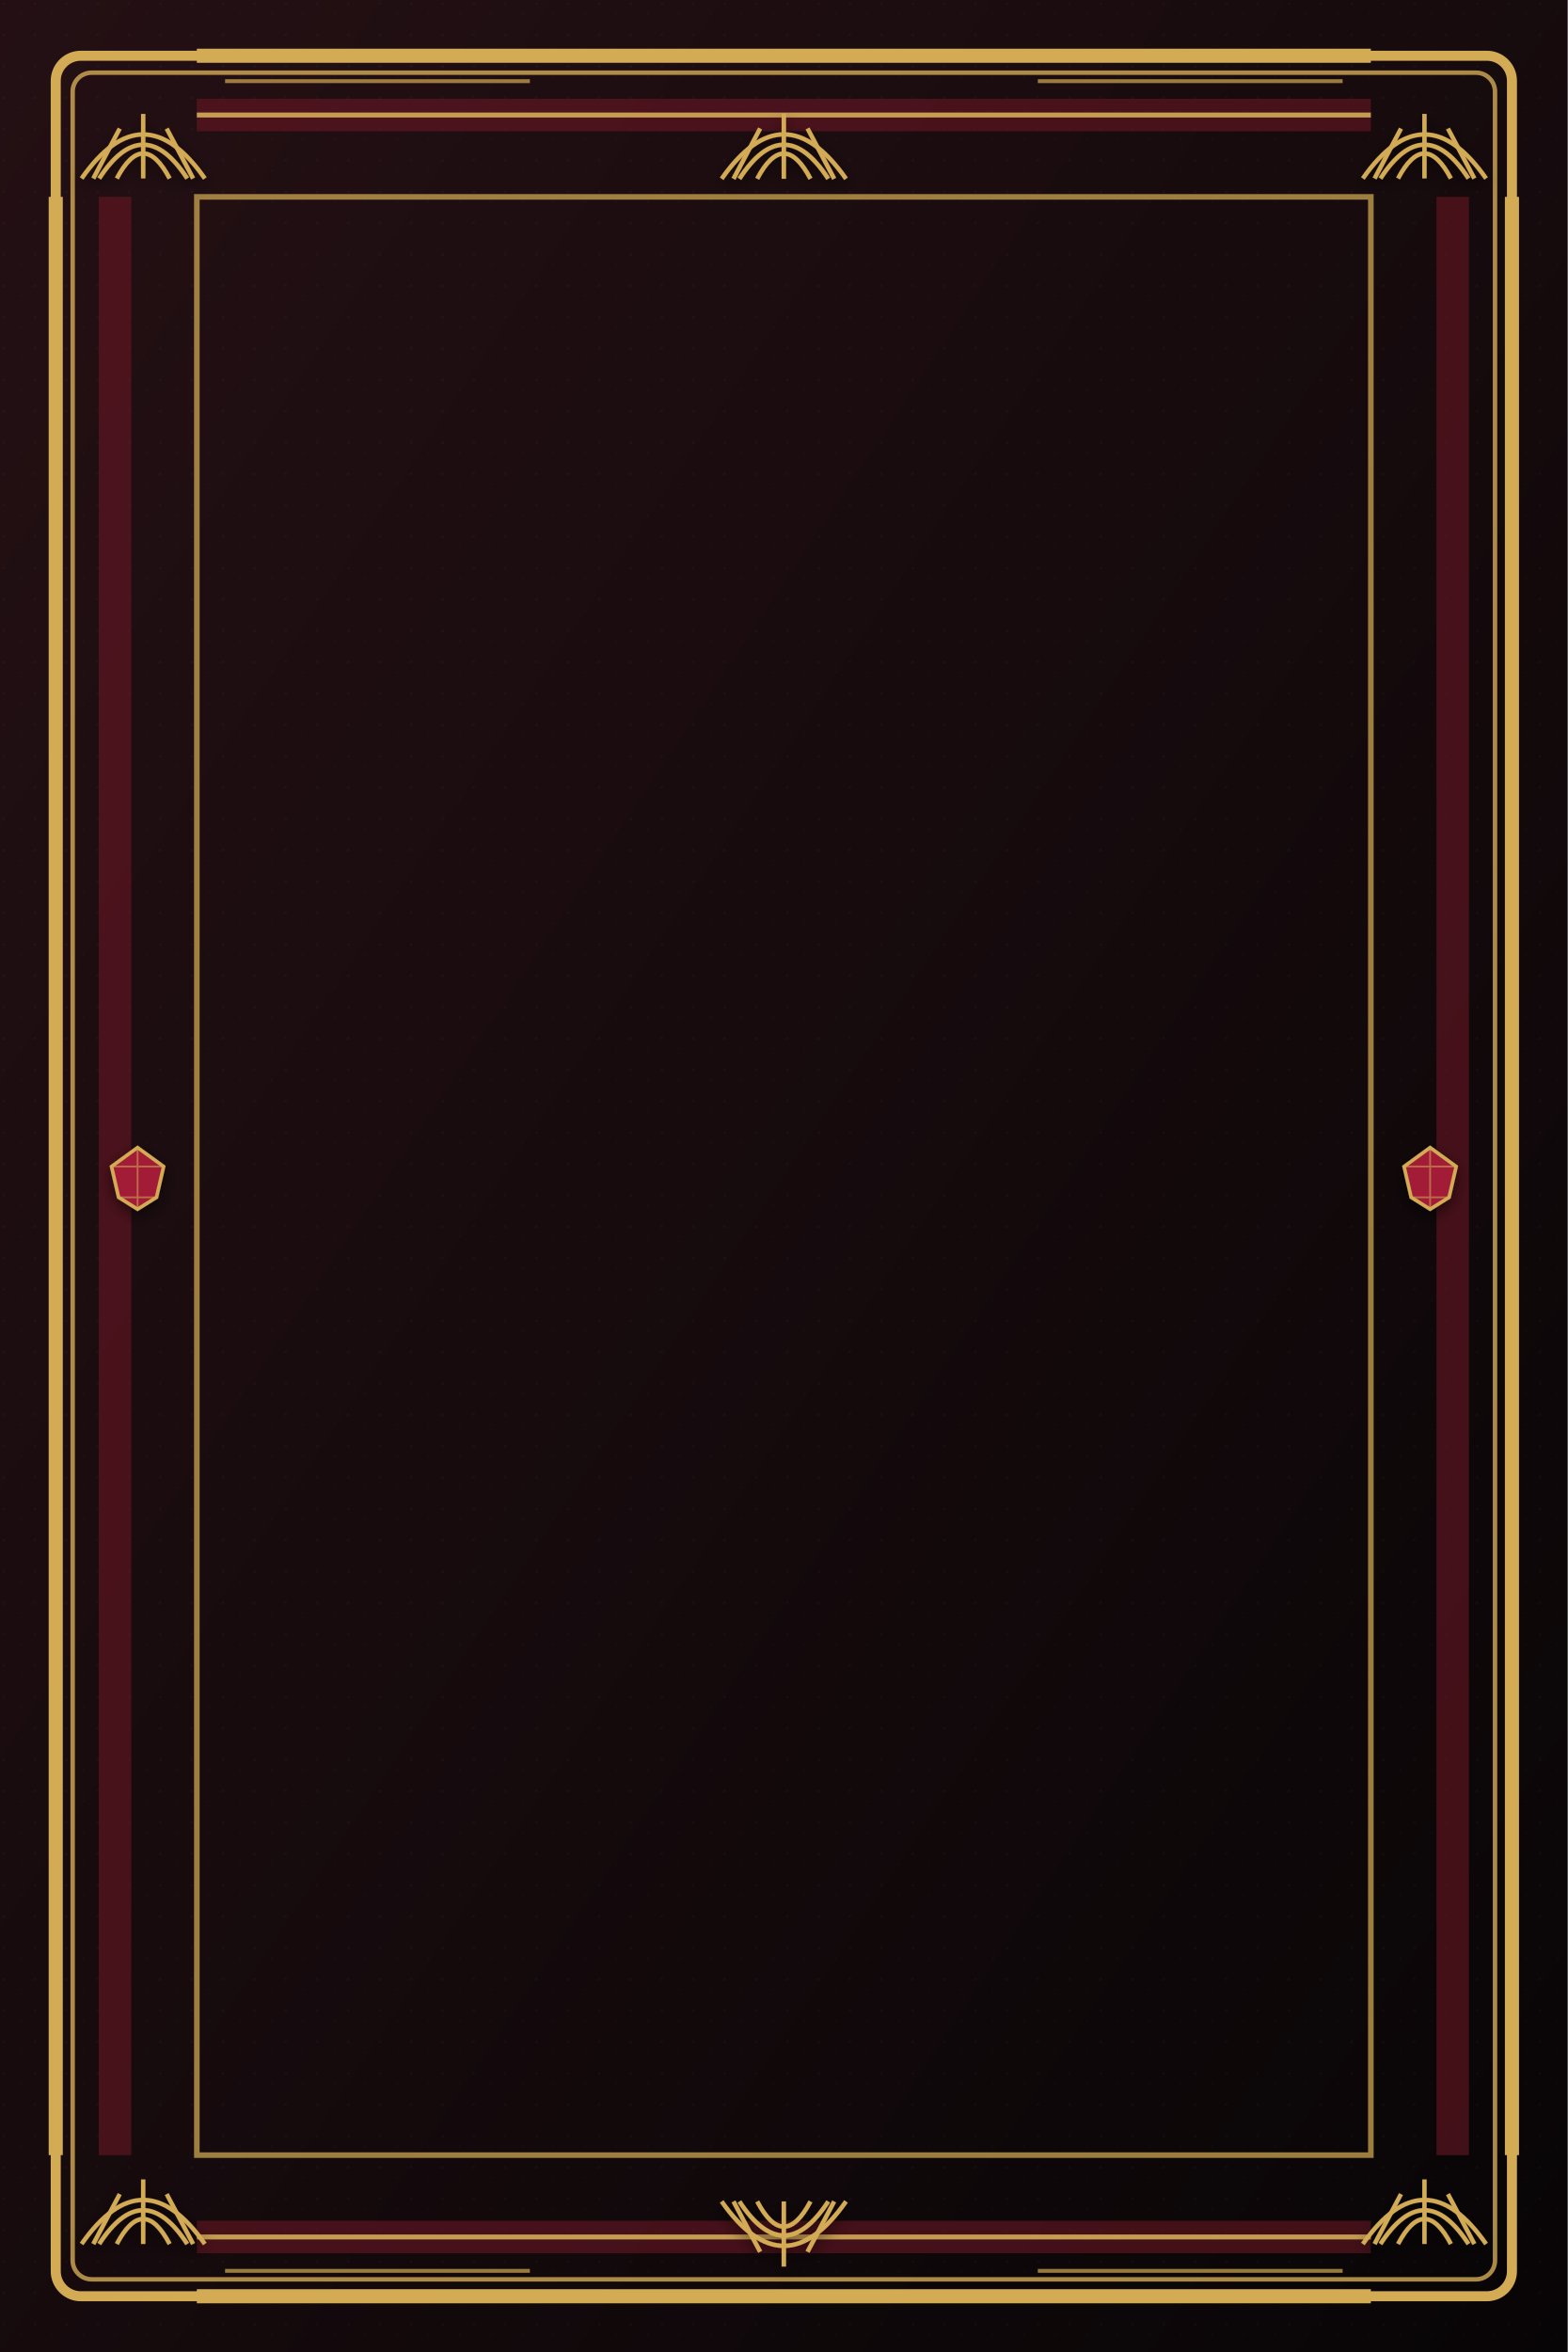
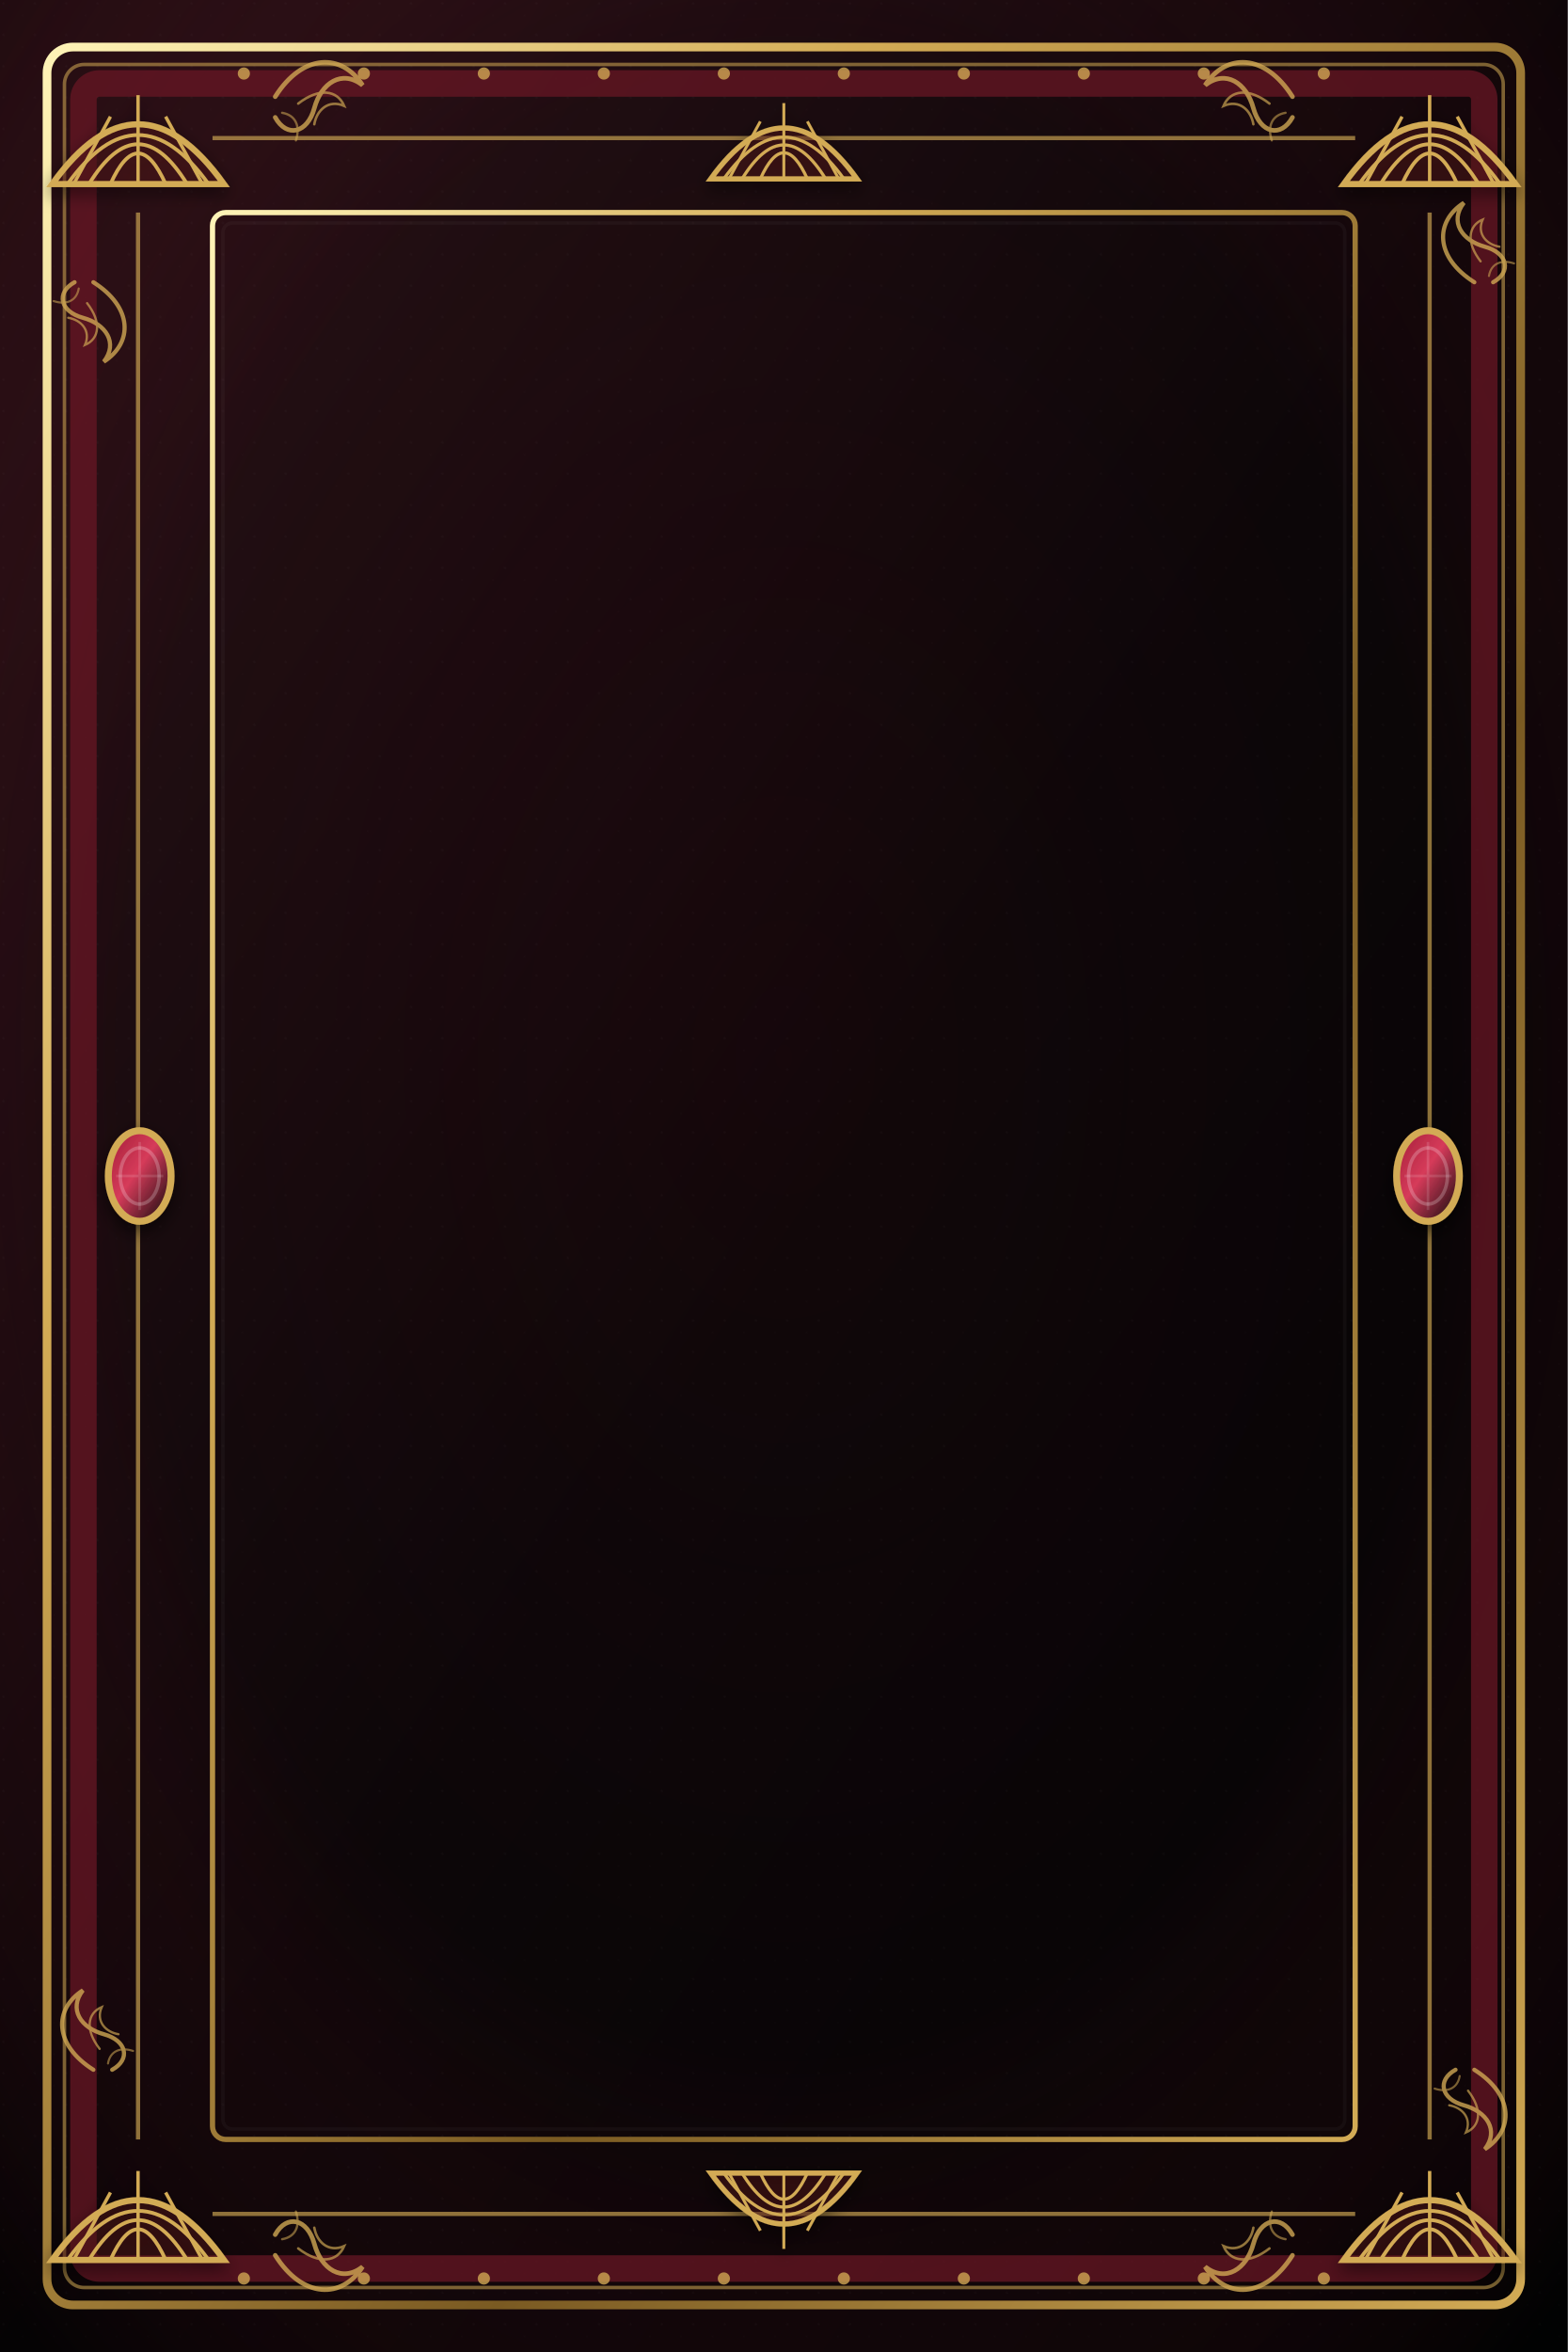
<svg xmlns="http://www.w3.org/2000/svg" width="900" height="1350" viewBox="0 0 900 1350">
  <defs>
    <linearGradient id="bg" x1="0" y1="0" x2="1" y2="1">
-       <stop offset="0" stop-color="#241014" />
-       <stop offset="1" stop-color="#080506" />
+       <stop offset="0" stop-color="#2b1117" />
+       <stop offset=".52" stop-color="#090507" />
+       <stop offset="1" stop-color="#020303" />
    </linearGradient>
-     <linearGradient id="band" x1="0" y1="0" x2="1" y2="0">
-       <stop offset="0" stop-color="#080506" />
-       <stop offset=".5" stop-color="#241014" />
-       <stop offset="1" stop-color="#080506" />
+     <linearGradient id="metal" x1="0" y1="0" x2="1" y2="1">
+       <stop offset="0" stop-color="#fff4b8" />
+       <stop offset=".28" stop-color="#d3ab55" />
+       <stop offset=".65" stop-color="#7a5a22" />
+       <stop offset="1" stop-color="#d3ab55" />
    </linearGradient>
-     <filter id="shadow" x="-20%" y="-20%" width="140%" height="140%">
-       <feDropShadow dx="0" dy="3" stdDeviation="4" flood-color="#000" flood-opacity=".55" />
+     <radialGradient id="halo" cx=".5" cy=".45" r=".72">
+       <stop offset="0" stop-color="#6a1725" stop-opacity=".10" />
+       <stop offset=".58" stop-color="#6a1725" stop-opacity=".025" />
+       <stop offset="1" stop-color="#000" stop-opacity=".48" />
+     </radialGradient>
+     <pattern id="grain" width="18" height="18" patternUnits="userSpaceOnUse">
+       <circle cx="2" cy="2" r=".7" fill="#fff" opacity=".022" />
+       <circle cx="13" cy="9" r=".55" fill="#fff" opacity=".015" />
+     </pattern>
+     <filter id="shadow" x="-25%" y="-25%" width="150%" height="150%">
+       <feDropShadow dx="0" dy="4" stdDeviation="5" flood-color="#000" flood-opacity=".62" />
    </filter>
-     <pattern id="grain" width="18" height="18" patternUnits="userSpaceOnUse">
-       <circle cx="2" cy="2" r=".8" fill="#fff" opacity=".025" />
-       <circle cx="12" cy="8" r=".6" fill="#fff" opacity=".018" />
-     </pattern>
+     <filter id="soft" x="-20%" y="-20%" width="140%" height="140%">
+       <feGaussianBlur stdDeviation="5" />
+     </filter>
  </defs>
  <rect width="900" height="1350" fill="url(#bg)" />
+   <rect width="900" height="1350" fill="url(#halo)" />
  <rect width="900" height="1350" fill="url(#grain)" />
-   <rect x="32" y="32" width="836" height="1286" rx="14.4" fill="none" stroke="#d3ab55" stroke-width="5.76" />
-   <rect x="41.72" y="41.72" width="816.56" height="1266.56" rx="10.88" fill="none" stroke="#d3ab55" stroke-width="2.56" opacity=".8" />
-   <path d="M113 32 H787 M113 1318 H787 M32 113 V1237 M868 113 V1237" stroke="#d3ab55" stroke-width="8.1" />
-   <path d="M113 66.02 H787 M113 1283.98 H787 M66.02 113 V1237 M833.98 113 V1237" stroke="#6a1725" stroke-width="18.63" opacity=".58" />
-   <path d="M113 66.02 H787 M113 1283.98 H787" stroke="#d3ab55" stroke-width="2.835" opacity=".9" />
-   <rect x="113" y="113" width="674" height="1124" fill="none" stroke="#d3ab55" stroke-width="3.2" opacity=".72" />
+   <rect x="27" y="27" width="846" height="1296" rx="14.85" fill="none" stroke="url(#metal)" stroke-width="5" />
+   <rect x="37" y="37" width="826" height="1276" rx="11.34" fill="none" stroke="#d3ab55" stroke-opacity=".55" stroke-width="2" />
+   <rect x="47.9" y="47.9" width="804.2" height="1254.2" rx="9.18" fill="none" stroke="#6a1725" stroke-opacity=".72" stroke-width="15.2" />
+   <rect x="122" y="122" width="656" height="1106" rx="7.56" fill="none" stroke="url(#metal)" stroke-width="3" />
+   <g fill="#d3ab55" opacity=".78">
+     <circle cx="140" cy="42.2" r="3.5" />
+     <circle cx="208.889" cy="42.2" r="3.5" />
+     <circle cx="277.778" cy="42.2" r="3.5" />
+     <circle cx="346.667" cy="42.2" r="3.5" />
+     <circle cx="415.556" cy="42.2" r="3.5" />
+     <circle cx="484.444" cy="42.2" r="3.5" />
+     <circle cx="553.333" cy="42.2" r="3.5" />
+     <circle cx="622.222" cy="42.2" r="3.5" />
+     <circle cx="691.111" cy="42.2" r="3.5" />
+     <circle cx="760" cy="42.2" r="3.5" />
+     <circle cx="140" cy="1307.8" r="3.5" />
+     <circle cx="208.889" cy="1307.8" r="3.5" />
+     <circle cx="277.778" cy="1307.8" r="3.5" />
+     <circle cx="346.667" cy="1307.8" r="3.5" />
+     <circle cx="415.556" cy="1307.8" r="3.5" />
+     <circle cx="484.444" cy="1307.8" r="3.5" />
+     <circle cx="553.333" cy="1307.8" r="3.5" />
+     <circle cx="622.222" cy="1307.8" r="3.5" />
+     <circle cx="691.111" cy="1307.8" r="3.5" />
+     <circle cx="760" cy="1307.8" r="3.5" />
+   </g>
+   <path d="M122 79.25 H778 M122 1270.75 H778" stroke="#d3ab55" stroke-width="2.4" opacity=".65" />
+   <path d="M79.25 122 V1228 M820.75 122 V1228" stroke="#d3ab55" stroke-width="2.4" opacity=".65" />
  <g filter="url(#shadow)">
-     <g transform="translate(82.22 82.22) scale(0.8424)" fill="none" stroke="#d3ab55" stroke-width="3">
-       <path d="M-42 24 Q0-36 42 24" />
-       <path d="M-30 24 Q0-22 30 24" />
-       <path d="M-18 24 Q0-10 18 24" />
-       <path d="M0 24 L0-20 M-34 24 L-16-10 M34 24 L16-10" />
+     <g transform="translate(79.25 79.25) scale(0.88)">
+       <path d="M-56 30 Q0-48 56 30 Z" fill="#6a1725" fill-opacity=".28" stroke="#d3ab55" stroke-width="4" />
+       <path d="M-46 30 Q0-34 46 30 M-32 30 Q0-22 32 30 M-18 30 Q0-10 18 30" fill="none" stroke="#d3ab55" stroke-width="2.4" />
+       <path d="M0 30 V-28 M-42 30 L-18-14 M42 30 L18-14" stroke="#d3ab55" stroke-width="2.2" />
    </g>
-     <g transform="translate(817.78 82.22) scale(0.8424)" fill="none" stroke="#d3ab55" stroke-width="3">
-       <path d="M-42 24 Q0-36 42 24" />
-       <path d="M-30 24 Q0-22 30 24" />
-       <path d="M-18 24 Q0-10 18 24" />
-       <path d="M0 24 L0-20 M-34 24 L-16-10 M34 24 L16-10" />
+     <g transform="translate(820.75 79.25) scale(0.88)">
+       <path d="M-56 30 Q0-48 56 30 Z" fill="#6a1725" fill-opacity=".28" stroke="#d3ab55" stroke-width="4" />
+       <path d="M-46 30 Q0-34 46 30 M-32 30 Q0-22 32 30 M-18 30 Q0-10 18 30" fill="none" stroke="#d3ab55" stroke-width="2.4" />
+       <path d="M0 30 V-28 M-42 30 L-18-14 M42 30 L18-14" stroke="#d3ab55" stroke-width="2.2" />
    </g>
-     <g transform="translate(82.22 1267.78) scale(0.8424)" fill="none" stroke="#d3ab55" stroke-width="3">
-       <path d="M-42 24 Q0-36 42 24" />
-       <path d="M-30 24 Q0-22 30 24" />
-       <path d="M-18 24 Q0-10 18 24" />
-       <path d="M0 24 L0-20 M-34 24 L-16-10 M34 24 L16-10" />
+     <g transform="translate(79.25 1270.75) scale(0.88)">
+       <path d="M-56 30 Q0-48 56 30 Z" fill="#6a1725" fill-opacity=".28" stroke="#d3ab55" stroke-width="4" />
+       <path d="M-46 30 Q0-34 46 30 M-32 30 Q0-22 32 30 M-18 30 Q0-10 18 30" fill="none" stroke="#d3ab55" stroke-width="2.4" />
+       <path d="M0 30 V-28 M-42 30 L-18-14 M42 30 L18-14" stroke="#d3ab55" stroke-width="2.2" />
    </g>
-     <g transform="translate(817.78 1267.78) scale(0.8424)" fill="none" stroke="#d3ab55" stroke-width="3">
-       <path d="M-42 24 Q0-36 42 24" />
-       <path d="M-30 24 Q0-22 30 24" />
-       <path d="M-18 24 Q0-10 18 24" />
-       <path d="M0 24 L0-20 M-34 24 L-16-10 M34 24 L16-10" />
+     <g transform="translate(820.75 1270.75) scale(0.88)">
+       <path d="M-56 30 Q0-48 56 30 Z" fill="#6a1725" fill-opacity=".28" stroke="#d3ab55" stroke-width="4" />
+       <path d="M-46 30 Q0-34 46 30 M-32 30 Q0-22 32 30 M-18 30 Q0-10 18 30" fill="none" stroke="#d3ab55" stroke-width="2.4" />
+       <path d="M0 30 V-28 M-42 30 L-18-14 M42 30 L18-14" stroke="#d3ab55" stroke-width="2.2" />
    </g>
-     <g transform="translate(78.98 675) scale(0.68)">
-       <path d="M0-24 L22-8 L16 18 L0 28 L-16 18 L-22-8 Z" fill="#a21e37" stroke="#d3ab55" stroke-width="3" />
-       <path d="M0-24 L0 28 M-22-8 L22-8 M-16 18 L16 18" stroke="#d3ab55" stroke-width="1.5" opacity=".55" />
+     <g transform="translate(450 80.2) scale(0.75)">
+       <path d="M-56 30 Q0-48 56 30 Z" fill="#6a1725" fill-opacity=".28" stroke="#d3ab55" stroke-width="4" />
+       <path d="M-46 30 Q0-34 46 30 M-32 30 Q0-22 32 30 M-18 30 Q0-10 18 30" fill="none" stroke="#d3ab55" stroke-width="2.4" />
+       <path d="M0 30 V-28 M-42 30 L-18-14 M42 30 L18-14" stroke="#d3ab55" stroke-width="2.2" />
    </g>
-     <g transform="translate(821.02 675) scale(0.68)">
-       <path d="M0-24 L22-8 L16 18 L0 28 L-16 18 L-22-8 Z" fill="#a21e37" stroke="#d3ab55" stroke-width="3" />
-       <path d="M0-24 L0 28 M-22-8 L22-8 M-16 18 L16 18" stroke="#d3ab55" stroke-width="1.5" opacity=".55" />
+     <g transform="translate(450 1269.8) rotate(180)">
+       <g transform="translate(0 0) scale(0.75)">
+         <path d="M-56 30 Q0-48 56 30 Z" fill="#6a1725" fill-opacity=".28" stroke="#d3ab55" stroke-width="4" />
+         <path d="M-46 30 Q0-34 46 30 M-32 30 Q0-22 32 30 M-18 30 Q0-10 18 30" fill="none" stroke="#d3ab55" stroke-width="2.4" />
+         <path d="M0 30 V-28 M-42 30 L-18-14 M42 30 L18-14" stroke="#d3ab55" stroke-width="2.2" />
+       </g>
    </g>
-     <g transform="translate(450 82.22) scale(0.85)" fill="none" stroke="#d3ab55" stroke-width="3">
-       <path d="M-42 24 Q0-36 42 24" />
-       <path d="M-30 24 Q0-22 30 24" />
-       <path d="M-18 24 Q0-10 18 24" />
-       <path d="M0 24 L0-20 M-34 24 L-16-10 M34 24 L16-10" />
+     <g transform="translate(80.2 675) rotate(0)">
+       <defs>
+         <linearGradient id="burL-g" x1="0" y1="0" x2="1" y2="1">
+           <stop offset="0" stop-color="#a21e37" />
+           <stop offset=".45" stop-color="#d63b5a" />
+           <stop offset="1" stop-color="#090909" />
+         </linearGradient>
+       </defs>
+       <ellipse rx="18" ry="26" fill="url(#burL-g)" stroke="#d3ab55" stroke-width="4" />
+       <ellipse rx="11.16" ry="16.12" fill="none" stroke="#fff" stroke-opacity=".22" stroke-width="2" />
+       <path d="M-13.5 0 H13.5 M0 -19.5 V19.5" stroke="#fff" stroke-opacity=".13" stroke-width="1.5" />
    </g>
-     <g transform="translate(450 1283.98) scale(-0.85)" fill="none" stroke="#d3ab55" stroke-width="3">
-       <path d="M-42 24 Q0-36 42 24" />
-       <path d="M-30 24 Q0-22 30 24" />
-       <path d="M-18 24 Q0-10 18 24" />
-       <path d="M0 24 L0-20 M-34 24 L-16-10 M34 24 L16-10" />
+     <g transform="translate(819.8 675) rotate(0)">
+       <defs>
+         <linearGradient id="burR-g" x1="0" y1="0" x2="1" y2="1">
+           <stop offset="0" stop-color="#a21e37" />
+           <stop offset=".45" stop-color="#d63b5a" />
+           <stop offset="1" stop-color="#090909" />
+         </linearGradient>
+       </defs>
+       <ellipse rx="18" ry="26" fill="url(#burR-g)" stroke="#d3ab55" stroke-width="4" />
+       <ellipse rx="11.16" ry="16.12" fill="none" stroke="#fff" stroke-opacity=".22" stroke-width="2" />
+       <path d="M-13.5 0 H13.5 M0 -19.5 V19.5" stroke="#fff" stroke-opacity=".13" stroke-width="1.5" />
    </g>
  </g>
-   <g stroke="#d3ab55" fill="none" opacity=".7" stroke-width="2.24">
-     <path d="M129.2 46.58 H304.2 M595.8 46.58 H770.8" />
-     <path d="M129.2 1303.42 H304.2 M595.8 1303.42 H770.8" />
+   <g opacity=".78">
+     <g transform="translate(158 55.5) scale(0.66 0.66)" fill="none" stroke="#d3ab55" stroke-linecap="round">
+       <path d="M0 0 C24-38 58-38 76-10 C58-24 40-12 34 10 C28 32 10 36 0 18" stroke-width="4" />
+       <path d="M20 6 C38-8 54-6 60 8 C46 2 36 12 34 24" stroke-width="2.2" opacity=".85" />
+       <path d="M6 14 C18 16 22 26 18 38" stroke-width="2" opacity=".7" />
+     </g>
+     <g transform="translate(742 55.5) scale(-0.66 0.66)" fill="none" stroke="#d3ab55" stroke-linecap="round">
+       <path d="M0 0 C24-38 58-38 76-10 C58-24 40-12 34 10 C28 32 10 36 0 18" stroke-width="4" />
+       <path d="M20 6 C38-8 54-6 60 8 C46 2 36 12 34 24" stroke-width="2.2" opacity=".85" />
+       <path d="M6 14 C18 16 22 26 18 38" stroke-width="2" opacity=".7" />
+     </g>
+     <g transform="translate(0 1350) scale(1 -1)">
+       <g transform="translate(158 55.5) scale(0.66 0.66)" fill="none" stroke="#d3ab55" stroke-linecap="round">
+         <path d="M0 0 C24-38 58-38 76-10 C58-24 40-12 34 10 C28 32 10 36 0 18" stroke-width="4" />
+         <path d="M20 6 C38-8 54-6 60 8 C46 2 36 12 34 24" stroke-width="2.2" opacity=".85" />
+         <path d="M6 14 C18 16 22 26 18 38" stroke-width="2" opacity=".7" />
+       </g>
+       <g transform="translate(742 55.5) scale(-0.66 0.66)" fill="none" stroke="#d3ab55" stroke-linecap="round">
+         <path d="M0 0 C24-38 58-38 76-10 C58-24 40-12 34 10 C28 32 10 36 0 18" stroke-width="4" />
+         <path d="M20 6 C38-8 54-6 60 8 C46 2 36 12 34 24" stroke-width="2.2" opacity=".85" />
+         <path d="M6 14 C18 16 22 26 18 38" stroke-width="2" opacity=".7" />
+       </g>
+     </g>
+     <g transform="translate(53.6 162) rotate(90)">
+       <g transform="translate(0 0) scale(0.6 0.6)" fill="none" stroke="#d3ab55" stroke-linecap="round">
+         <path d="M0 0 C24-38 58-38 76-10 C58-24 40-12 34 10 C28 32 10 36 0 18" stroke-width="4" />
+         <path d="M20 6 C38-8 54-6 60 8 C46 2 36 12 34 24" stroke-width="2.2" opacity=".85" />
+         <path d="M6 14 C18 16 22 26 18 38" stroke-width="2" opacity=".7" />
+       </g>
+     </g>
+     <g transform="translate(53.6 1188) rotate(-90)">
+       <g transform="translate(0 0) scale(0.6 0.6)" fill="none" stroke="#d3ab55" stroke-linecap="round">
+         <path d="M0 0 C24-38 58-38 76-10 C58-24 40-12 34 10 C28 32 10 36 0 18" stroke-width="4" />
+         <path d="M20 6 C38-8 54-6 60 8 C46 2 36 12 34 24" stroke-width="2.2" opacity=".85" />
+         <path d="M6 14 C18 16 22 26 18 38" stroke-width="2" opacity=".7" />
+       </g>
+     </g>
+     <g transform="translate(846.4 162) rotate(-90)">
+       <g transform="translate(0 0) scale(0.6 0.6)" fill="none" stroke="#d3ab55" stroke-linecap="round">
+         <path d="M0 0 C24-38 58-38 76-10 C58-24 40-12 34 10 C28 32 10 36 0 18" stroke-width="4" />
+         <path d="M20 6 C38-8 54-6 60 8 C46 2 36 12 34 24" stroke-width="2.2" opacity=".85" />
+         <path d="M6 14 C18 16 22 26 18 38" stroke-width="2" opacity=".7" />
+       </g>
+     </g>
+     <g transform="translate(846.4 1188) rotate(90)">
+       <g transform="translate(0 0) scale(0.6 0.6)" fill="none" stroke="#d3ab55" stroke-linecap="round">
+         <path d="M0 0 C24-38 58-38 76-10 C58-24 40-12 34 10 C28 32 10 36 0 18" stroke-width="4" />
+         <path d="M20 6 C38-8 54-6 60 8 C46 2 36 12 34 24" stroke-width="2.2" opacity=".85" />
+         <path d="M6 14 C18 16 22 26 18 38" stroke-width="2" opacity=".7" />
+       </g>
+     </g>
  </g>
+   <rect x="128" y="128" width="644" height="1094" rx="5.4" fill="none" stroke="#fff" stroke-opacity=".035" stroke-width="2" />
</svg>
